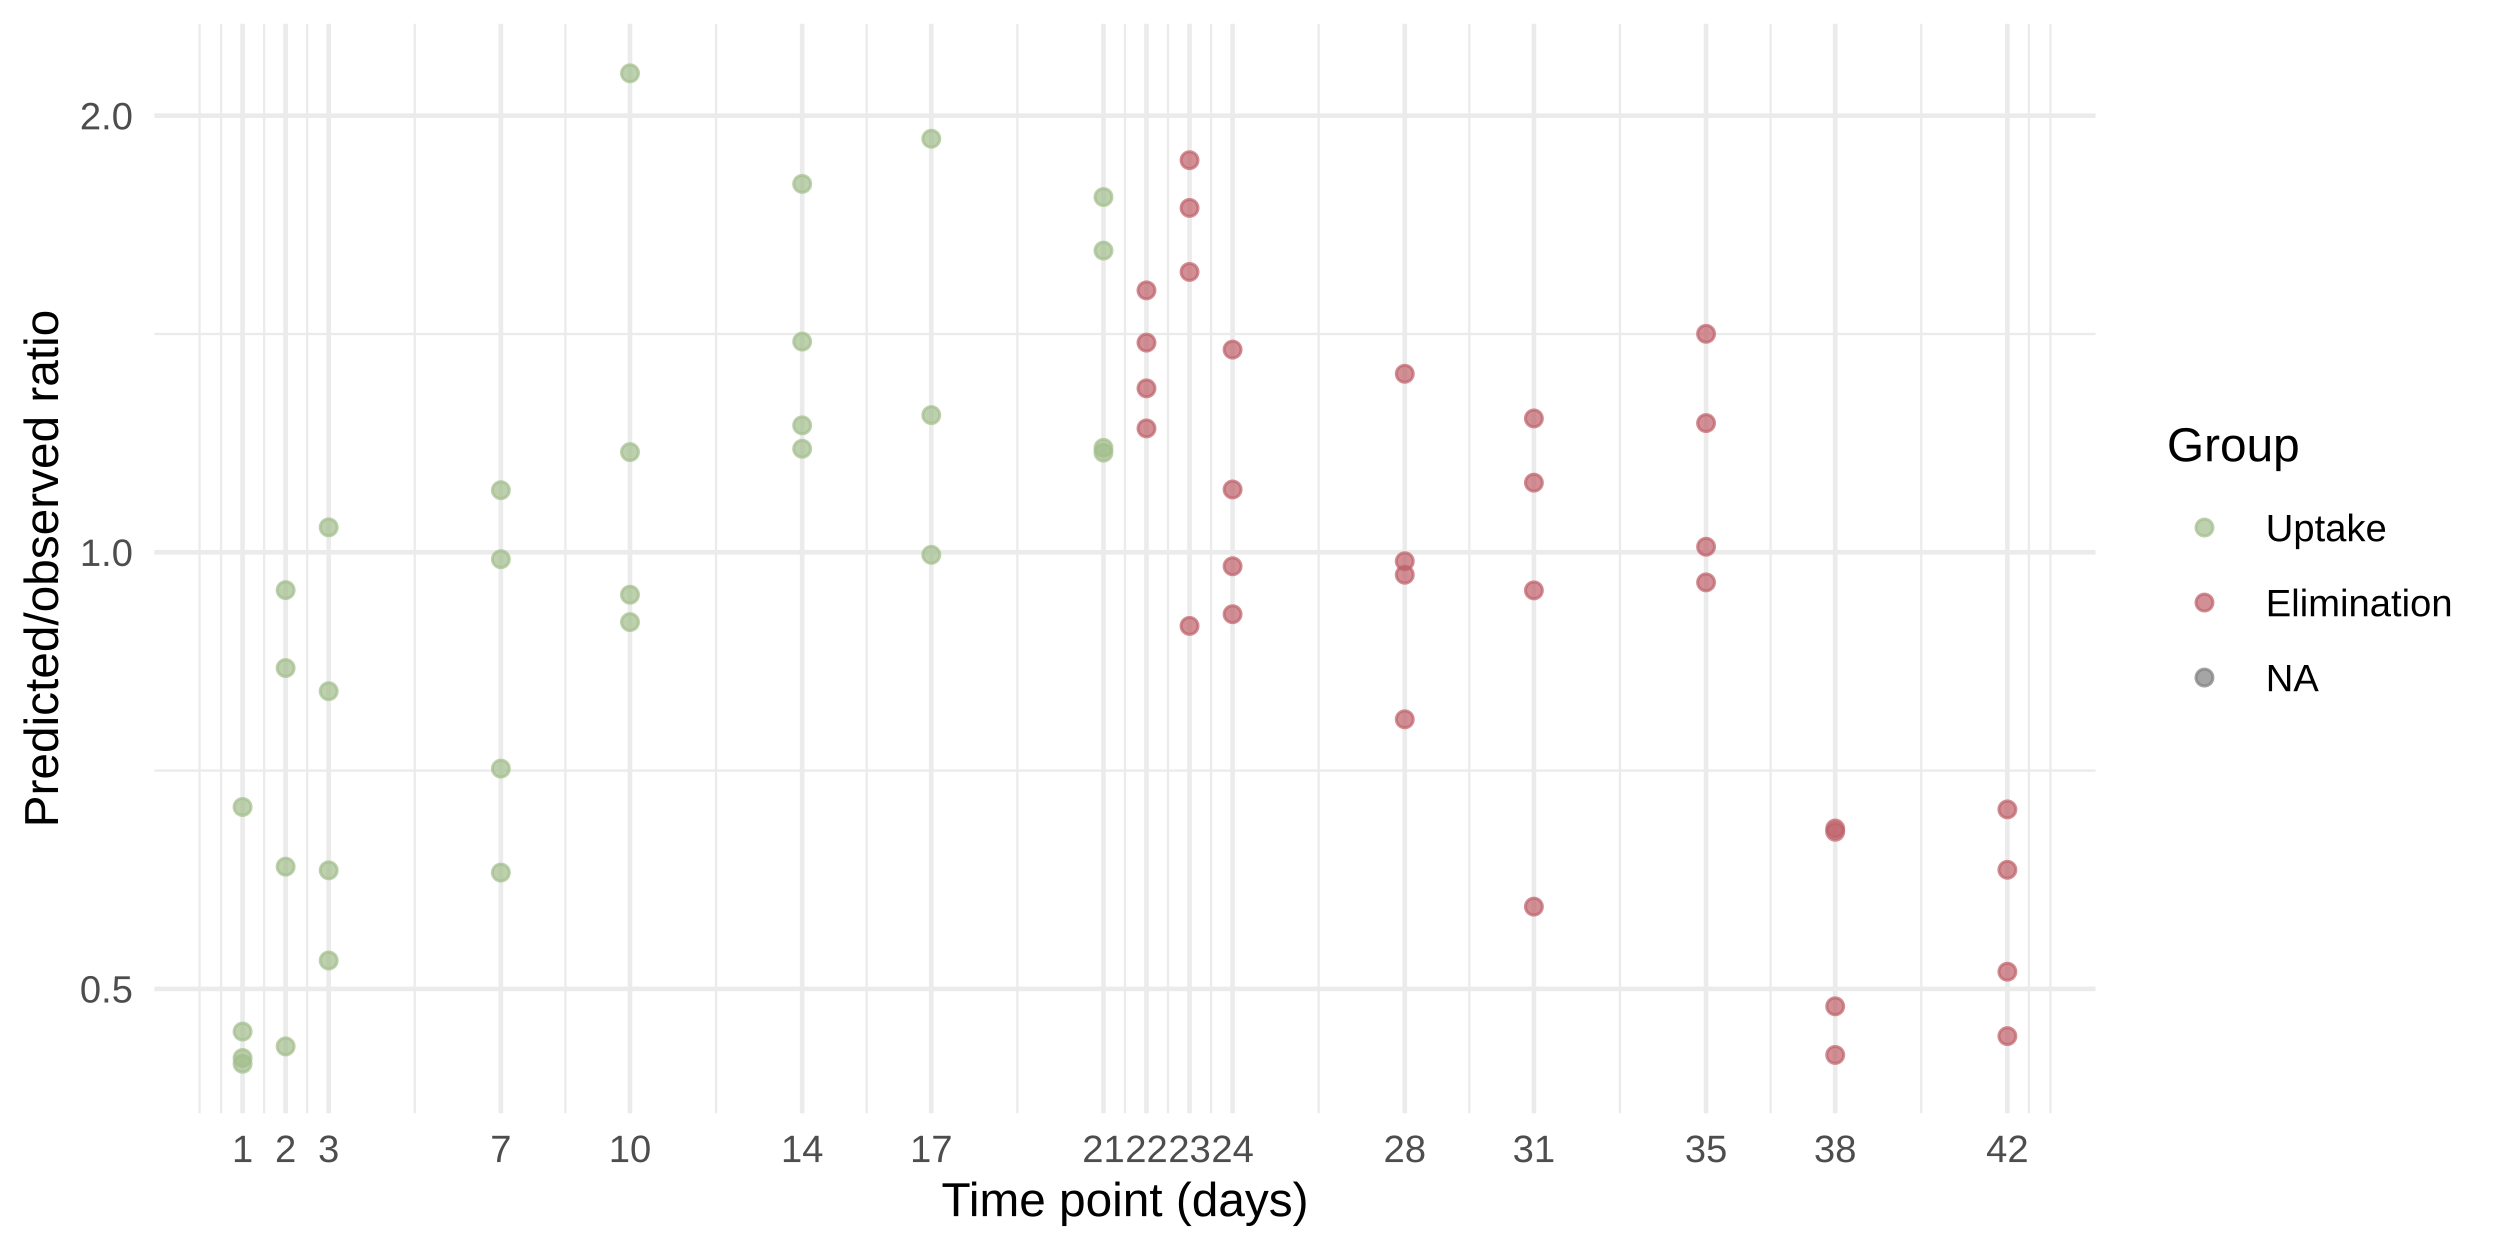
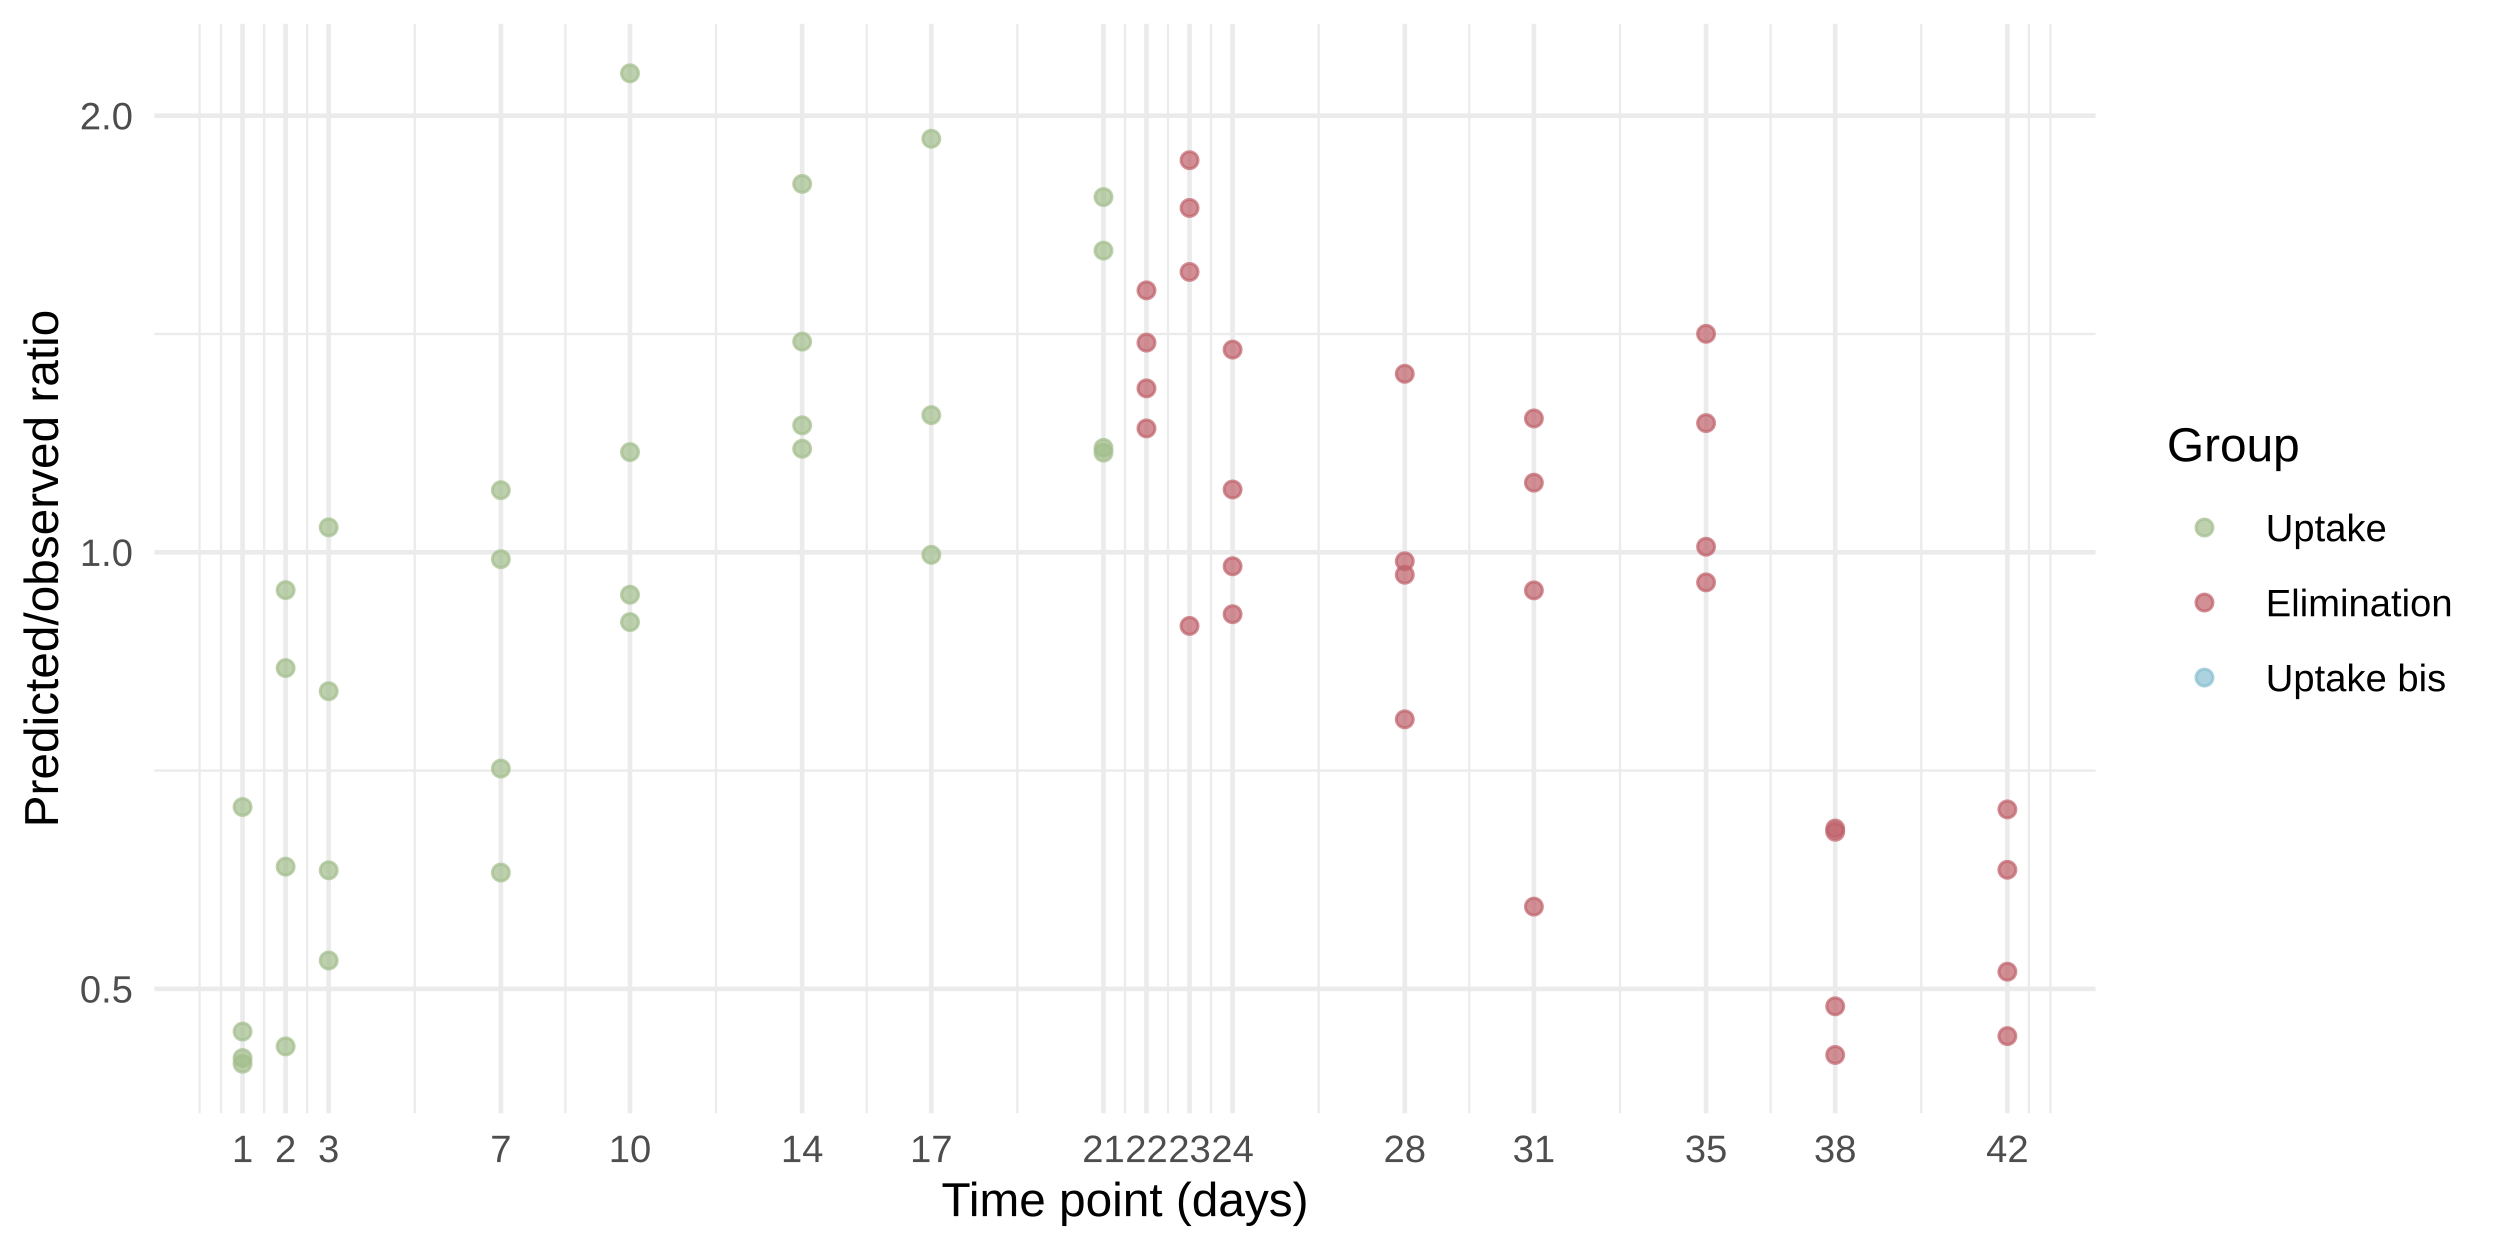
<svg xmlns="http://www.w3.org/2000/svg" width="576.00pt" height="288.00pt" viewBox="0 0 576.00 288.00">
  <g class="svglite">
    <defs>
      <style type="text/css">
    .svglite line, .svglite polyline, .svglite polygon, .svglite path, .svglite rect, .svglite circle {
      fill: none;
      stroke: #000000;
      stroke-linecap: round;
      stroke-linejoin: round;
      stroke-miterlimit: 10.00;
    }
    .svglite text {
      white-space: pre;
    }
    .svglite g.glyphgroup path {
      fill: inherit;
      stroke: none;
    }
  </style>
    </defs>
    <rect width="100%" height="100%" style="stroke: none; fill: #FFFFFF;" />
    <defs>
      <clipPath id="cpMC4wMHw1NzYuMDB8MC4wMHwyODguMDA=">
        <rect x="0.00" y="0.00" width="576.00" height="288.00" />
      </clipPath>
    </defs>
    <g clip-path="url(#cpMC4wMHw1NzYuMDB8MC4wMHwyODguMDA=)">
      <rect x="-0" y="0.00" width="576.00" height="288.00" style="stroke-width: 1.07; stroke: none; fill: #FFFFFF;" />
    </g>
    <defs>
      <clipPath id="cpMzUuNTZ8NDgyLjgzfDUuNDh8MjU2LjUw">
        <rect x="35.56" y="5.48" width="447.26" height="251.02" />
      </clipPath>
    </defs>
    <g clip-path="url(#cpMzUuNTZ8NDgyLjgzfDUuNDh8MjU2LjUw)">
      <polyline points="35.56,177.54 482.83,177.54 " style="stroke-width: 0.53; stroke: #EBEBEB; stroke-linecap: butt;" />
      <polyline points="35.56,76.95 482.83,76.95 " style="stroke-width: 0.53; stroke: #EBEBEB; stroke-linecap: butt;" />
      <polyline points="45.98,256.50 45.98,5.48 " style="stroke-width: 0.53; stroke: #EBEBEB; stroke-linecap: butt;" />
      <polyline points="50.94,256.50 50.94,5.48 " style="stroke-width: 0.53; stroke: #EBEBEB; stroke-linecap: butt;" />
      <polyline points="60.85,256.50 60.85,5.48 " style="stroke-width: 0.53; stroke: #EBEBEB; stroke-linecap: butt;" />
      <polyline points="70.77,256.50 70.77,5.48 " style="stroke-width: 0.53; stroke: #EBEBEB; stroke-linecap: butt;" />
      <polyline points="95.56,256.50 95.56,5.48 " style="stroke-width: 0.53; stroke: #EBEBEB; stroke-linecap: butt;" />
      <polyline points="130.27,256.50 130.27,5.48 " style="stroke-width: 0.53; stroke: #EBEBEB; stroke-linecap: butt;" />
      <polyline points="164.98,256.50 164.98,5.48 " style="stroke-width: 0.53; stroke: #EBEBEB; stroke-linecap: butt;" />
      <polyline points="199.69,256.50 199.69,5.48 " style="stroke-width: 0.53; stroke: #EBEBEB; stroke-linecap: butt;" />
      <polyline points="234.40,256.50 234.40,5.48 " style="stroke-width: 0.53; stroke: #EBEBEB; stroke-linecap: butt;" />
      <polyline points="259.20,256.50 259.20,5.48 " style="stroke-width: 0.53; stroke: #EBEBEB; stroke-linecap: butt;" />
      <polyline points="269.11,256.50 269.11,5.48 " style="stroke-width: 0.53; stroke: #EBEBEB; stroke-linecap: butt;" />
      <polyline points="279.03,256.50 279.03,5.48 " style="stroke-width: 0.53; stroke: #EBEBEB; stroke-linecap: butt;" />
      <polyline points="303.82,256.50 303.82,5.48 " style="stroke-width: 0.53; stroke: #EBEBEB; stroke-linecap: butt;" />
      <polyline points="338.53,256.50 338.53,5.48 " style="stroke-width: 0.53; stroke: #EBEBEB; stroke-linecap: butt;" />
      <polyline points="373.24,256.50 373.24,5.48 " style="stroke-width: 0.53; stroke: #EBEBEB; stroke-linecap: butt;" />
      <polyline points="407.95,256.50 407.95,5.48 " style="stroke-width: 0.53; stroke: #EBEBEB; stroke-linecap: butt;" />
      <polyline points="442.66,256.50 442.66,5.48 " style="stroke-width: 0.53; stroke: #EBEBEB; stroke-linecap: butt;" />
      <polyline points="467.46,256.50 467.46,5.48 " style="stroke-width: 0.53; stroke: #EBEBEB; stroke-linecap: butt;" />
      <polyline points="472.41,256.50 472.41,5.48 " style="stroke-width: 0.53; stroke: #EBEBEB; stroke-linecap: butt;" />
      <polyline points="35.56,227.84 482.83,227.84 " style="stroke-width: 1.07; stroke: #EBEBEB; stroke-linecap: butt;" />
      <polyline points="35.56,127.24 482.83,127.24 " style="stroke-width: 1.07; stroke: #EBEBEB; stroke-linecap: butt;" />
      <polyline points="35.56,26.65 482.83,26.65 " style="stroke-width: 1.07; stroke: #EBEBEB; stroke-linecap: butt;" />
      <polyline points="55.89,256.50 55.89,5.48 " style="stroke-width: 1.07; stroke: #EBEBEB; stroke-linecap: butt;" />
      <polyline points="65.81,256.50 65.81,5.48 " style="stroke-width: 1.07; stroke: #EBEBEB; stroke-linecap: butt;" />
      <polyline points="75.73,256.50 75.73,5.48 " style="stroke-width: 1.07; stroke: #EBEBEB; stroke-linecap: butt;" />
      <polyline points="115.40,256.50 115.40,5.48 " style="stroke-width: 1.07; stroke: #EBEBEB; stroke-linecap: butt;" />
      <polyline points="145.15,256.50 145.15,5.48 " style="stroke-width: 1.07; stroke: #EBEBEB; stroke-linecap: butt;" />
      <polyline points="184.82,256.50 184.82,5.48 " style="stroke-width: 1.07; stroke: #EBEBEB; stroke-linecap: butt;" />
      <polyline points="214.57,256.50 214.57,5.48 " style="stroke-width: 1.07; stroke: #EBEBEB; stroke-linecap: butt;" />
      <polyline points="254.24,256.50 254.24,5.48 " style="stroke-width: 1.07; stroke: #EBEBEB; stroke-linecap: butt;" />
      <polyline points="264.15,256.50 264.15,5.48 " style="stroke-width: 1.07; stroke: #EBEBEB; stroke-linecap: butt;" />
      <polyline points="274.07,256.50 274.07,5.48 " style="stroke-width: 1.07; stroke: #EBEBEB; stroke-linecap: butt;" />
      <polyline points="283.99,256.50 283.99,5.48 " style="stroke-width: 1.07; stroke: #EBEBEB; stroke-linecap: butt;" />
      <polyline points="323.66,256.50 323.66,5.48 " style="stroke-width: 1.07; stroke: #EBEBEB; stroke-linecap: butt;" />
      <polyline points="353.41,256.50 353.41,5.48 " style="stroke-width: 1.07; stroke: #EBEBEB; stroke-linecap: butt;" />
      <polyline points="393.08,256.50 393.08,5.48 " style="stroke-width: 1.07; stroke: #EBEBEB; stroke-linecap: butt;" />
      <polyline points="422.83,256.50 422.83,5.48 " style="stroke-width: 1.07; stroke: #EBEBEB; stroke-linecap: butt;" />
      <polyline points="462.50,256.50 462.50,5.48 " style="stroke-width: 1.07; stroke: #EBEBEB; stroke-linecap: butt;" />
      <circle cx="55.89" cy="237.67" r="1.95" style="stroke-width: 0.71; stroke: #A3BE8C; stroke-opacity: 0.70; fill: #A3BE8C; fill-opacity: 0.70;" />
      <circle cx="55.89" cy="185.93" r="1.95" style="stroke-width: 0.71; stroke: #A3BE8C; stroke-opacity: 0.70; fill: #A3BE8C; fill-opacity: 0.70;" />
      <circle cx="55.89" cy="245.09" r="1.95" style="stroke-width: 0.71; stroke: #A3BE8C; stroke-opacity: 0.70; fill: #A3BE8C; fill-opacity: 0.70;" />
      <circle cx="55.89" cy="243.77" r="1.95" style="stroke-width: 0.71; stroke: #A3BE8C; stroke-opacity: 0.70; fill: #A3BE8C; fill-opacity: 0.70;" />
      <circle cx="65.81" cy="153.92" r="1.95" style="stroke-width: 0.71; stroke: #A3BE8C; stroke-opacity: 0.70; fill: #A3BE8C; fill-opacity: 0.70;" />
      <circle cx="65.81" cy="135.96" r="1.95" style="stroke-width: 0.71; stroke: #A3BE8C; stroke-opacity: 0.70; fill: #A3BE8C; fill-opacity: 0.70;" />
      <circle cx="65.81" cy="199.68" r="1.95" style="stroke-width: 0.71; stroke: #A3BE8C; stroke-opacity: 0.70; fill: #A3BE8C; fill-opacity: 0.70;" />
      <circle cx="65.81" cy="241.09" r="1.95" style="stroke-width: 0.71; stroke: #A3BE8C; stroke-opacity: 0.70; fill: #A3BE8C; fill-opacity: 0.70;" />
      <circle cx="75.73" cy="121.50" r="1.95" style="stroke-width: 0.71; stroke: #A3BE8C; stroke-opacity: 0.70; fill: #A3BE8C; fill-opacity: 0.70;" />
      <circle cx="75.73" cy="159.25" r="1.95" style="stroke-width: 0.71; stroke: #A3BE8C; stroke-opacity: 0.70; fill: #A3BE8C; fill-opacity: 0.70;" />
      <circle cx="75.73" cy="221.30" r="1.95" style="stroke-width: 0.71; stroke: #A3BE8C; stroke-opacity: 0.70; fill: #A3BE8C; fill-opacity: 0.70;" />
      <circle cx="75.73" cy="200.52" r="1.95" style="stroke-width: 0.71; stroke: #A3BE8C; stroke-opacity: 0.70; fill: #A3BE8C; fill-opacity: 0.70;" />
      <circle cx="115.40" cy="112.94" r="1.95" style="stroke-width: 0.71; stroke: #A3BE8C; stroke-opacity: 0.70; fill: #A3BE8C; fill-opacity: 0.70;" />
      <circle cx="115.40" cy="128.84" r="1.95" style="stroke-width: 0.71; stroke: #A3BE8C; stroke-opacity: 0.70; fill: #A3BE8C; fill-opacity: 0.70;" />
      <circle cx="115.40" cy="177.09" r="1.95" style="stroke-width: 0.71; stroke: #A3BE8C; stroke-opacity: 0.70; fill: #A3BE8C; fill-opacity: 0.70;" />
      <circle cx="115.40" cy="201.04" r="1.95" style="stroke-width: 0.71; stroke: #A3BE8C; stroke-opacity: 0.70; fill: #A3BE8C; fill-opacity: 0.70;" />
      <circle cx="145.15" cy="104.16" r="1.95" style="stroke-width: 0.71; stroke: #A3BE8C; stroke-opacity: 0.70; fill: #A3BE8C; fill-opacity: 0.70;" />
      <circle cx="145.15" cy="16.89" r="1.95" style="stroke-width: 0.71; stroke: #A3BE8C; stroke-opacity: 0.70; fill: #A3BE8C; fill-opacity: 0.70;" />
      <circle cx="145.15" cy="137.03" r="1.95" style="stroke-width: 0.71; stroke: #A3BE8C; stroke-opacity: 0.70; fill: #A3BE8C; fill-opacity: 0.70;" />
      <circle cx="145.15" cy="143.33" r="1.95" style="stroke-width: 0.71; stroke: #A3BE8C; stroke-opacity: 0.70; fill: #A3BE8C; fill-opacity: 0.70;" />
      <circle cx="184.82" cy="78.71" r="1.95" style="stroke-width: 0.71; stroke: #A3BE8C; stroke-opacity: 0.70; fill: #A3BE8C; fill-opacity: 0.70;" />
      <circle cx="184.82" cy="42.37" r="1.95" style="stroke-width: 0.71; stroke: #A3BE8C; stroke-opacity: 0.70; fill: #A3BE8C; fill-opacity: 0.70;" />
      <circle cx="184.82" cy="103.40" r="1.95" style="stroke-width: 0.71; stroke: #A3BE8C; stroke-opacity: 0.70; fill: #A3BE8C; fill-opacity: 0.70;" />
      <circle cx="184.82" cy="98.00" r="1.95" style="stroke-width: 0.71; stroke: #A3BE8C; stroke-opacity: 0.70; fill: #A3BE8C; fill-opacity: 0.70;" />
      <circle cx="214.57" cy="31.97" r="1.95" style="stroke-width: 0.71; stroke: #A3BE8C; stroke-opacity: 0.70; fill: #A3BE8C; fill-opacity: 0.70;" />
      <circle cx="214.57" cy="127.83" r="1.95" style="stroke-width: 0.71; stroke: #A3BE8C; stroke-opacity: 0.70; fill: #A3BE8C; fill-opacity: 0.70;" />
      <circle cx="214.57" cy="95.64" r="1.95" style="stroke-width: 0.71; stroke: #A3BE8C; stroke-opacity: 0.70; fill: #A3BE8C; fill-opacity: 0.70;" />
      <circle cx="254.24" cy="45.40" r="1.95" style="stroke-width: 0.71; stroke: #A3BE8C; stroke-opacity: 0.70; fill: #A3BE8C; fill-opacity: 0.70;" />
      <circle cx="254.24" cy="103.19" r="1.95" style="stroke-width: 0.71; stroke: #A3BE8C; stroke-opacity: 0.70; fill: #A3BE8C; fill-opacity: 0.70;" />
      <circle cx="254.24" cy="57.74" r="1.95" style="stroke-width: 0.71; stroke: #A3BE8C; stroke-opacity: 0.70; fill: #A3BE8C; fill-opacity: 0.70;" />
      <circle cx="254.24" cy="104.29" r="1.95" style="stroke-width: 0.71; stroke: #A3BE8C; stroke-opacity: 0.70; fill: #A3BE8C; fill-opacity: 0.70;" />
      <circle cx="264.15" cy="78.94" r="1.95" style="stroke-width: 0.71; stroke: #BF616A; stroke-opacity: 0.70; fill: #BF616A; fill-opacity: 0.70;" />
      <circle cx="264.15" cy="89.48" r="1.95" style="stroke-width: 0.71; stroke: #BF616A; stroke-opacity: 0.70; fill: #BF616A; fill-opacity: 0.70;" />
      <circle cx="264.15" cy="98.71" r="1.95" style="stroke-width: 0.71; stroke: #BF616A; stroke-opacity: 0.70; fill: #BF616A; fill-opacity: 0.70;" />
      <circle cx="264.15" cy="66.90" r="1.95" style="stroke-width: 0.71; stroke: #BF616A; stroke-opacity: 0.70; fill: #BF616A; fill-opacity: 0.70;" />
      <circle cx="274.07" cy="144.21" r="1.95" style="stroke-width: 0.71; stroke: #BF616A; stroke-opacity: 0.70; fill: #BF616A; fill-opacity: 0.70;" />
      <circle cx="274.07" cy="62.65" r="1.95" style="stroke-width: 0.71; stroke: #BF616A; stroke-opacity: 0.70; fill: #BF616A; fill-opacity: 0.70;" />
      <circle cx="274.07" cy="36.91" r="1.95" style="stroke-width: 0.71; stroke: #BF616A; stroke-opacity: 0.70; fill: #BF616A; fill-opacity: 0.70;" />
      <circle cx="274.07" cy="47.91" r="1.95" style="stroke-width: 0.71; stroke: #BF616A; stroke-opacity: 0.70; fill: #BF616A; fill-opacity: 0.70;" />
      <circle cx="283.99" cy="80.55" r="1.95" style="stroke-width: 0.71; stroke: #BF616A; stroke-opacity: 0.70; fill: #BF616A; fill-opacity: 0.70;" />
      <circle cx="283.99" cy="130.47" r="1.95" style="stroke-width: 0.71; stroke: #BF616A; stroke-opacity: 0.70; fill: #BF616A; fill-opacity: 0.70;" />
      <circle cx="283.99" cy="112.78" r="1.95" style="stroke-width: 0.71; stroke: #BF616A; stroke-opacity: 0.70; fill: #BF616A; fill-opacity: 0.70;" />
      <circle cx="283.99" cy="141.51" r="1.95" style="stroke-width: 0.71; stroke: #BF616A; stroke-opacity: 0.70; fill: #BF616A; fill-opacity: 0.70;" />
      <circle cx="323.66" cy="165.73" r="1.95" style="stroke-width: 0.71; stroke: #BF616A; stroke-opacity: 0.70; fill: #BF616A; fill-opacity: 0.70;" />
      <circle cx="323.66" cy="86.12" r="1.95" style="stroke-width: 0.71; stroke: #BF616A; stroke-opacity: 0.70; fill: #BF616A; fill-opacity: 0.70;" />
      <circle cx="323.66" cy="129.31" r="1.95" style="stroke-width: 0.71; stroke: #BF616A; stroke-opacity: 0.70; fill: #BF616A; fill-opacity: 0.70;" />
      <circle cx="323.66" cy="132.42" r="1.95" style="stroke-width: 0.71; stroke: #BF616A; stroke-opacity: 0.70; fill: #BF616A; fill-opacity: 0.70;" />
      <circle cx="353.41" cy="208.89" r="1.95" style="stroke-width: 0.71; stroke: #BF616A; stroke-opacity: 0.70; fill: #BF616A; fill-opacity: 0.70;" />
      <circle cx="353.41" cy="96.41" r="1.95" style="stroke-width: 0.71; stroke: #BF616A; stroke-opacity: 0.70; fill: #BF616A; fill-opacity: 0.70;" />
      <circle cx="353.41" cy="111.21" r="1.95" style="stroke-width: 0.71; stroke: #BF616A; stroke-opacity: 0.70; fill: #BF616A; fill-opacity: 0.70;" />
      <circle cx="353.41" cy="136.02" r="1.95" style="stroke-width: 0.71; stroke: #BF616A; stroke-opacity: 0.70; fill: #BF616A; fill-opacity: 0.70;" />
      <circle cx="393.08" cy="97.48" r="1.95" style="stroke-width: 0.71; stroke: #BF616A; stroke-opacity: 0.70; fill: #BF616A; fill-opacity: 0.70;" />
      <circle cx="393.08" cy="134.18" r="1.95" style="stroke-width: 0.71; stroke: #BF616A; stroke-opacity: 0.70; fill: #BF616A; fill-opacity: 0.70;" />
      <circle cx="393.08" cy="125.97" r="1.95" style="stroke-width: 0.71; stroke: #BF616A; stroke-opacity: 0.70; fill: #BF616A; fill-opacity: 0.70;" />
      <circle cx="393.08" cy="76.91" r="1.95" style="stroke-width: 0.71; stroke: #BF616A; stroke-opacity: 0.70; fill: #BF616A; fill-opacity: 0.70;" />
      <circle cx="422.83" cy="231.85" r="1.95" style="stroke-width: 0.71; stroke: #BF616A; stroke-opacity: 0.70; fill: #BF616A; fill-opacity: 0.70;" />
      <circle cx="422.83" cy="243.06" r="1.95" style="stroke-width: 0.71; stroke: #BF616A; stroke-opacity: 0.70; fill: #BF616A; fill-opacity: 0.70;" />
      <circle cx="422.83" cy="191.64" r="1.95" style="stroke-width: 0.71; stroke: #BF616A; stroke-opacity: 0.70; fill: #BF616A; fill-opacity: 0.70;" />
      <circle cx="422.83" cy="190.89" r="1.95" style="stroke-width: 0.71; stroke: #BF616A; stroke-opacity: 0.70; fill: #BF616A; fill-opacity: 0.70;" />
      <circle cx="462.50" cy="238.72" r="1.95" style="stroke-width: 0.71; stroke: #BF616A; stroke-opacity: 0.70; fill: #BF616A; fill-opacity: 0.70;" />
      <circle cx="462.50" cy="186.49" r="1.95" style="stroke-width: 0.71; stroke: #BF616A; stroke-opacity: 0.70; fill: #BF616A; fill-opacity: 0.70;" />
      <circle cx="462.50" cy="200.40" r="1.95" style="stroke-width: 0.71; stroke: #BF616A; stroke-opacity: 0.70; fill: #BF616A; fill-opacity: 0.70;" />
      <circle cx="462.50" cy="223.88" r="1.95" style="stroke-width: 0.71; stroke: #BF616A; stroke-opacity: 0.70; fill: #BF616A; fill-opacity: 0.70;" />
    </g>
    <g clip-path="url(#cpMC4wMHw1NzYuMDB8MC4wMHwyODguMDA=)">
      <text x="30.63" y="230.99" text-anchor="end" style="font-size: 8.80px;fill: #4D4D4D; font-family: &quot;Arial&quot;;" textLength="12.22px" lengthAdjust="spacingAndGlyphs">0.5</text>
      <text x="30.63" y="130.39" text-anchor="end" style="font-size: 8.80px;fill: #4D4D4D; font-family: &quot;Arial&quot;;" textLength="12.22px" lengthAdjust="spacingAndGlyphs">1.0</text>
      <text x="30.63" y="29.80" text-anchor="end" style="font-size: 8.80px;fill: #4D4D4D; font-family: &quot;Arial&quot;;" textLength="12.22px" lengthAdjust="spacingAndGlyphs">2.0</text>
      <text x="55.89" y="267.74" text-anchor="middle" style="font-size: 8.80px;fill: #4D4D4D; font-family: &quot;Arial&quot;;" textLength="4.89px" lengthAdjust="spacingAndGlyphs">1</text>
      <text x="65.81" y="267.74" text-anchor="middle" style="font-size: 8.80px;fill: #4D4D4D; font-family: &quot;Arial&quot;;" textLength="4.89px" lengthAdjust="spacingAndGlyphs">2</text>
      <text x="75.73" y="267.74" text-anchor="middle" style="font-size: 8.80px;fill: #4D4D4D; font-family: &quot;Arial&quot;;" textLength="4.89px" lengthAdjust="spacingAndGlyphs">3</text>
      <text x="115.40" y="267.74" text-anchor="middle" style="font-size: 8.80px;fill: #4D4D4D; font-family: &quot;Arial&quot;;" textLength="4.89px" lengthAdjust="spacingAndGlyphs">7</text>
      <text x="145.15" y="267.74" text-anchor="middle" style="font-size: 8.80px;fill: #4D4D4D; font-family: &quot;Arial&quot;;" textLength="9.78px" lengthAdjust="spacingAndGlyphs">10</text>
      <text x="184.82" y="267.74" text-anchor="middle" style="font-size: 8.80px;fill: #4D4D4D; font-family: &quot;Arial&quot;;" textLength="9.78px" lengthAdjust="spacingAndGlyphs">14</text>
      <text x="214.57" y="267.74" text-anchor="middle" style="font-size: 8.80px;fill: #4D4D4D; font-family: &quot;Arial&quot;;" textLength="9.78px" lengthAdjust="spacingAndGlyphs">17</text>
      <text x="254.24" y="267.74" text-anchor="middle" style="font-size: 8.80px;fill: #4D4D4D; font-family: &quot;Arial&quot;;" textLength="9.78px" lengthAdjust="spacingAndGlyphs">21</text>
      <text x="264.15" y="267.74" text-anchor="middle" style="font-size: 8.80px;fill: #4D4D4D; font-family: &quot;Arial&quot;;" textLength="9.78px" lengthAdjust="spacingAndGlyphs">22</text>
      <text x="274.07" y="267.74" text-anchor="middle" style="font-size: 8.80px;fill: #4D4D4D; font-family: &quot;Arial&quot;;" textLength="9.78px" lengthAdjust="spacingAndGlyphs">23</text>
      <text x="283.99" y="267.74" text-anchor="middle" style="font-size: 8.80px;fill: #4D4D4D; font-family: &quot;Arial&quot;;" textLength="9.78px" lengthAdjust="spacingAndGlyphs">24</text>
      <text x="323.66" y="267.74" text-anchor="middle" style="font-size: 8.80px;fill: #4D4D4D; font-family: &quot;Arial&quot;;" textLength="9.78px" lengthAdjust="spacingAndGlyphs">28</text>
      <text x="353.41" y="267.74" text-anchor="middle" style="font-size: 8.80px;fill: #4D4D4D; font-family: &quot;Arial&quot;;" textLength="9.78px" lengthAdjust="spacingAndGlyphs">31</text>
      <text x="393.08" y="267.74" text-anchor="middle" style="font-size: 8.80px;fill: #4D4D4D; font-family: &quot;Arial&quot;;" textLength="9.78px" lengthAdjust="spacingAndGlyphs">35</text>
      <text x="422.83" y="267.74" text-anchor="middle" style="font-size: 8.80px;fill: #4D4D4D; font-family: &quot;Arial&quot;;" textLength="9.78px" lengthAdjust="spacingAndGlyphs">38</text>
      <text x="462.50" y="267.74" text-anchor="middle" style="font-size: 8.80px;fill: #4D4D4D; font-family: &quot;Arial&quot;;" textLength="9.78px" lengthAdjust="spacingAndGlyphs">42</text>
      <text x="259.20" y="280.20" text-anchor="middle" style="font-size: 11.00px; font-family: &quot;Arial&quot;;" textLength="84.59px" lengthAdjust="spacingAndGlyphs">Time point (days)</text>
      <text transform="translate(13.36,130.99) rotate(-90)" text-anchor="middle" style="font-size: 11.00px; font-family: &quot;Arial&quot;;" textLength="119.31px" lengthAdjust="spacingAndGlyphs">Predicted/observed ratio</text>
      <text x="499.27" y="106.27" style="font-size: 11.00px; font-family: &quot;Arial&quot;;" textLength="30.59px" lengthAdjust="spacingAndGlyphs">Group</text>
      <circle cx="507.91" cy="121.55" r="1.95" style="stroke-width: 0.71; stroke: #A3BE8C; stroke-opacity: 0.70; fill: #A3BE8C; fill-opacity: 0.70;" />
      <circle cx="507.91" cy="138.83" r="1.95" style="stroke-width: 0.71; stroke: #BF616A; stroke-opacity: 0.70; fill: #BF616A; fill-opacity: 0.70;" />
-       <circle cx="507.91" cy="156.11" r="1.95" style="stroke-width: 0.71; stroke: #7F7F7F; stroke-opacity: 0.70; fill: #7F7F7F; fill-opacity: 0.70;" />
+       <circle cx="507.91" cy="156.11" r="1.95" style="stroke-width: 0.71; stroke: #88C0D0; stroke-opacity: 0.70; fill: #88C0D0; fill-opacity: 0.70;" />
      <text x="522.03" y="124.70" style="font-size: 8.80px; font-family: &quot;Arial&quot;;" textLength="27.88px" lengthAdjust="spacingAndGlyphs">Uptake</text>
      <text x="522.03" y="141.98" style="font-size: 8.80px; font-family: &quot;Arial&quot;;" textLength="43.02px" lengthAdjust="spacingAndGlyphs">Elimination</text>
-       <text x="522.03" y="159.26" style="font-size: 8.80px; font-family: &quot;Arial&quot;;" textLength="12.23px" lengthAdjust="spacingAndGlyphs">NA</text>
+       <text x="522.03" y="159.26" style="font-size: 8.80px; font-family: &quot;Arial&quot;;" textLength="41.56px" lengthAdjust="spacingAndGlyphs">Uptake bis</text>
    </g>
  </g>
</svg>
